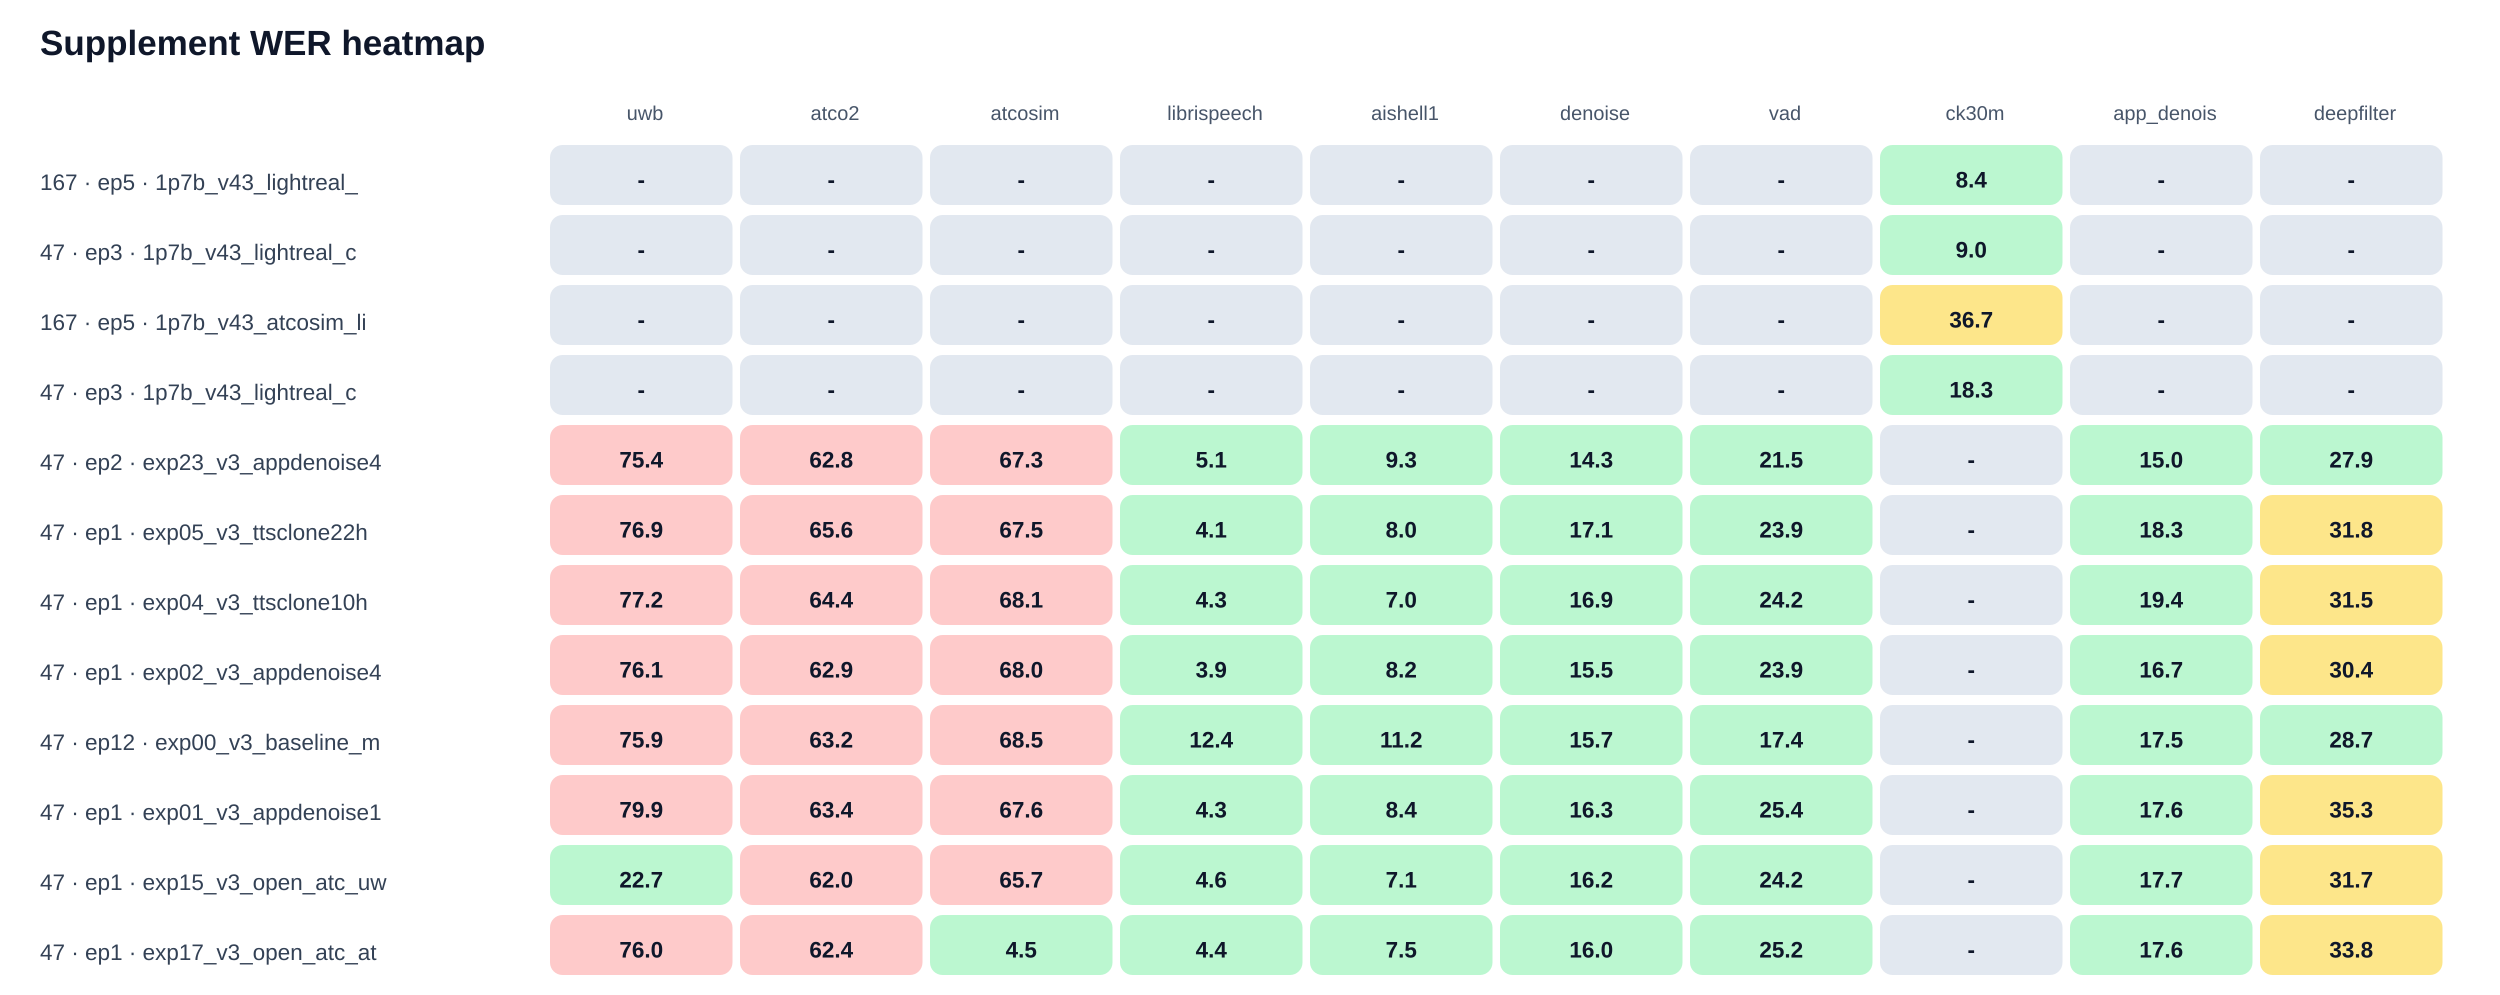
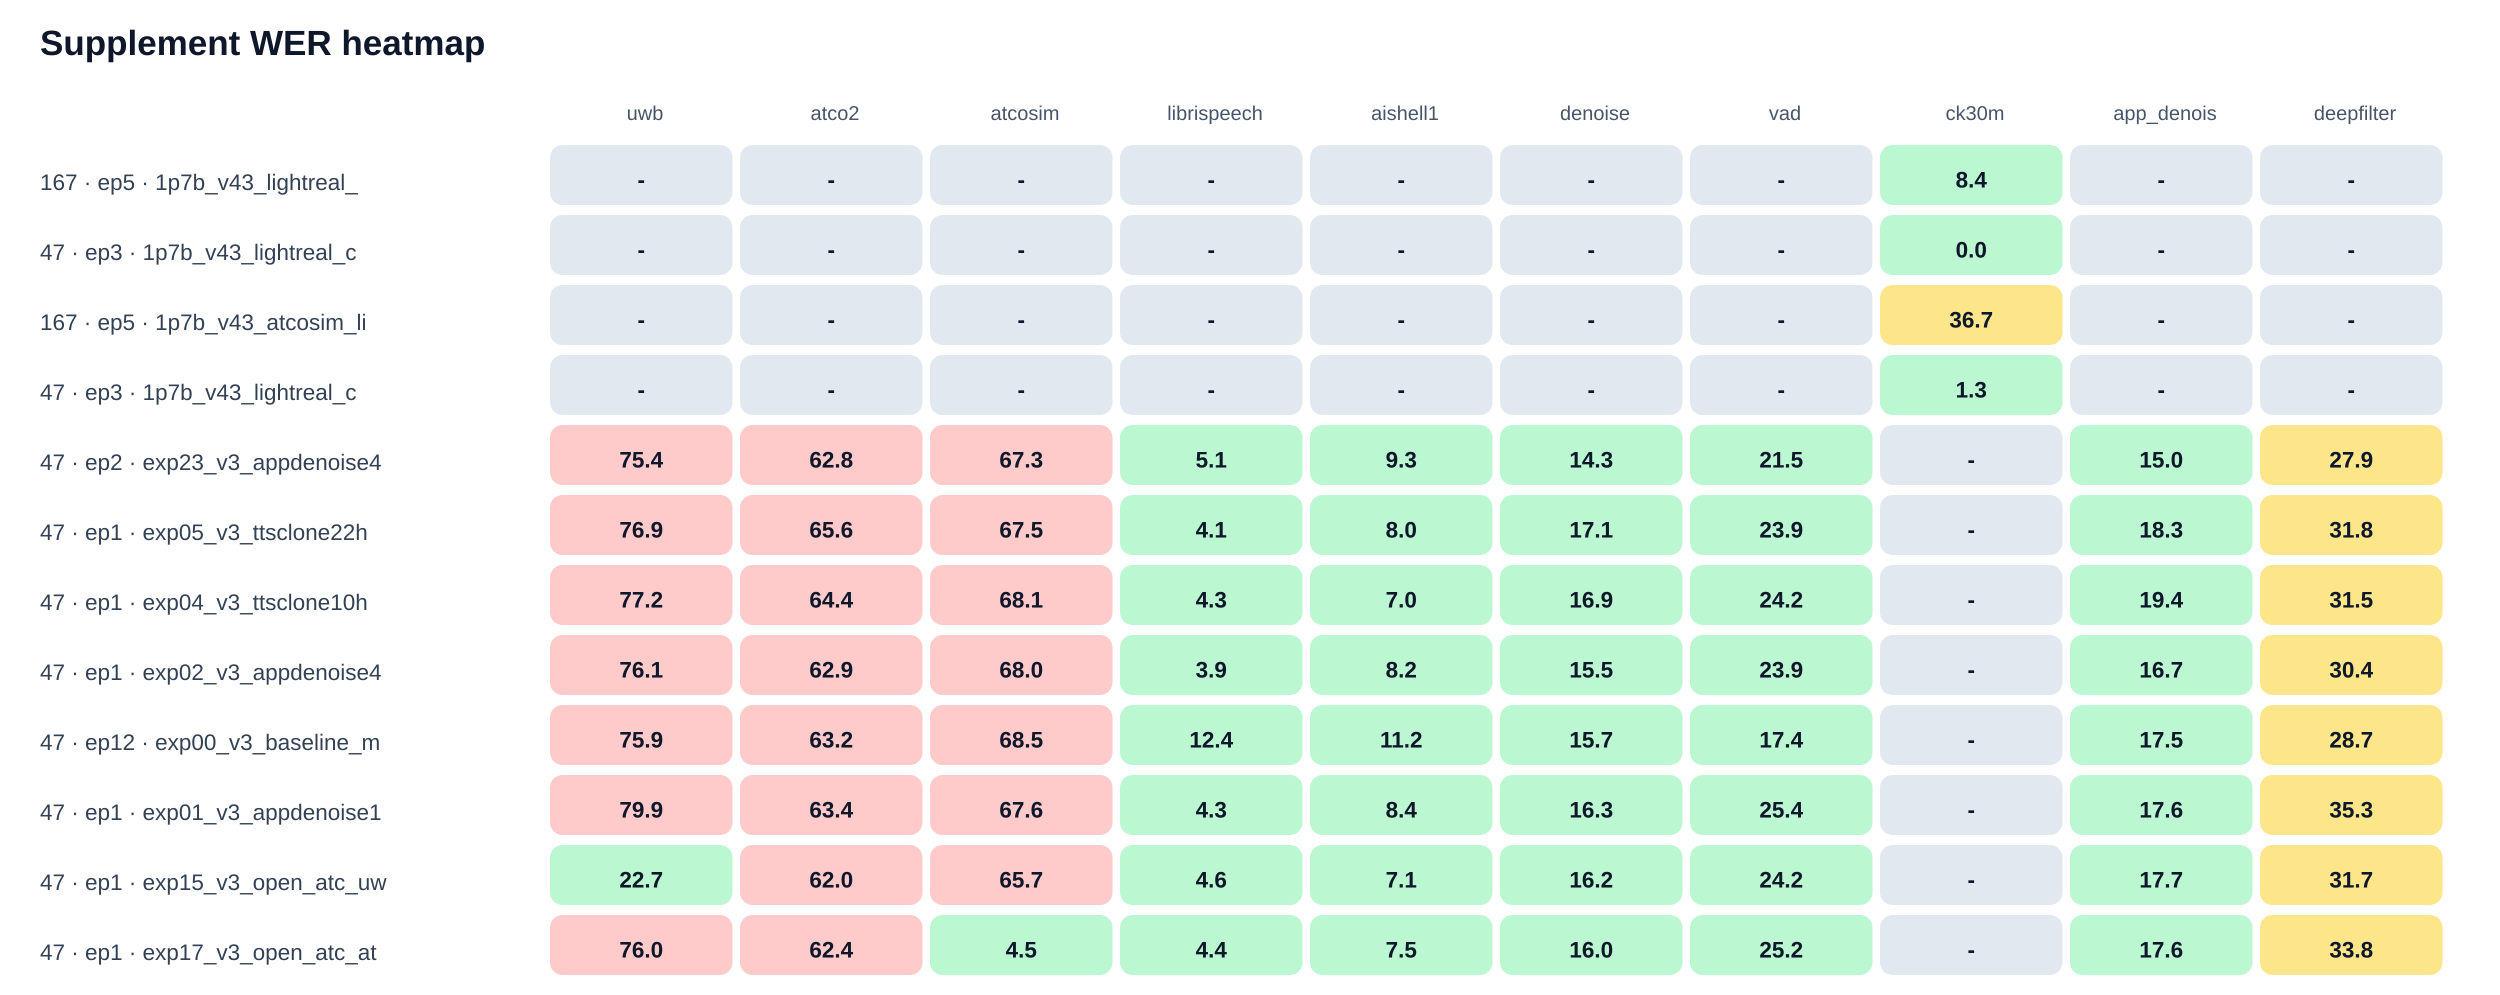
<svg xmlns="http://www.w3.org/2000/svg" width="100%" viewBox="0 0 1000 398" style="max-width:1000px;background:#ffffff;border:1px solid #e5e7eb;border-radius:10px;">
  <text x="16.0" y="22.0" font-size="14" fill="#0f172a" text-anchor="start" font-family="Arial, sans-serif" font-weight="700">Supplement WER heatmap</text>
  <text x="258.0" y="48.0" font-size="8" fill="#475569" text-anchor="middle" font-family="Arial, sans-serif" font-weight="400">uwb</text>
  <text x="334.0" y="48.0" font-size="8" fill="#475569" text-anchor="middle" font-family="Arial, sans-serif" font-weight="400">atco2</text>
  <text x="410.0" y="48.0" font-size="8" fill="#475569" text-anchor="middle" font-family="Arial, sans-serif" font-weight="400">atcosim</text>
  <text x="486.0" y="48.0" font-size="8" fill="#475569" text-anchor="middle" font-family="Arial, sans-serif" font-weight="400">librispeech</text>
  <text x="562.0" y="48.0" font-size="8" fill="#475569" text-anchor="middle" font-family="Arial, sans-serif" font-weight="400">aishell1</text>
  <text x="638.0" y="48.0" font-size="8" fill="#475569" text-anchor="middle" font-family="Arial, sans-serif" font-weight="400">denoise</text>
  <text x="714.0" y="48.0" font-size="8" fill="#475569" text-anchor="middle" font-family="Arial, sans-serif" font-weight="400">vad</text>
  <text x="790.0" y="48.0" font-size="8" fill="#475569" text-anchor="middle" font-family="Arial, sans-serif" font-weight="400">ck30m</text>
  <text x="866.0" y="48.0" font-size="8" fill="#475569" text-anchor="middle" font-family="Arial, sans-serif" font-weight="400">app_denois</text>
  <text x="942.0" y="48.0" font-size="8" fill="#475569" text-anchor="middle" font-family="Arial, sans-serif" font-weight="400">deepfilter</text>
  <text x="16.0" y="76.0" font-size="9" fill="#334155" text-anchor="start" font-family="Arial, sans-serif" font-weight="400">167 · ep5 · 1p7b_v43_lightreal_</text>
  <rect x="220" y="58" width="73" height="24" rx="5" fill="#e2e8f0" />
  <text x="256.5" y="75.0" font-size="9" fill="#0f172a" text-anchor="middle" font-family="Arial, sans-serif" font-weight="700">-</text>
  <rect x="296" y="58" width="73" height="24" rx="5" fill="#e2e8f0" />
  <text x="332.5" y="75.0" font-size="9" fill="#0f172a" text-anchor="middle" font-family="Arial, sans-serif" font-weight="700">-</text>
  <rect x="372" y="58" width="73" height="24" rx="5" fill="#e2e8f0" />
  <text x="408.5" y="75.0" font-size="9" fill="#0f172a" text-anchor="middle" font-family="Arial, sans-serif" font-weight="700">-</text>
  <rect x="448" y="58" width="73" height="24" rx="5" fill="#e2e8f0" />
  <text x="484.5" y="75.0" font-size="9" fill="#0f172a" text-anchor="middle" font-family="Arial, sans-serif" font-weight="700">-</text>
  <rect x="524" y="58" width="73" height="24" rx="5" fill="#e2e8f0" />
  <text x="560.5" y="75.0" font-size="9" fill="#0f172a" text-anchor="middle" font-family="Arial, sans-serif" font-weight="700">-</text>
  <rect x="600" y="58" width="73" height="24" rx="5" fill="#e2e8f0" />
  <text x="636.5" y="75.0" font-size="9" fill="#0f172a" text-anchor="middle" font-family="Arial, sans-serif" font-weight="700">-</text>
  <rect x="676" y="58" width="73" height="24" rx="5" fill="#e2e8f0" />
  <text x="712.5" y="75.0" font-size="9" fill="#0f172a" text-anchor="middle" font-family="Arial, sans-serif" font-weight="700">-</text>
  <rect x="752" y="58" width="73" height="24" rx="5" fill="#bbf7d0" />
  <text x="788.5" y="75.0" font-size="9" fill="#0f172a" text-anchor="middle" font-family="Arial, sans-serif" font-weight="700">8.4</text>
  <rect x="828" y="58" width="73" height="24" rx="5" fill="#e2e8f0" />
  <text x="864.5" y="75.0" font-size="9" fill="#0f172a" text-anchor="middle" font-family="Arial, sans-serif" font-weight="700">-</text>
  <rect x="904" y="58" width="73" height="24" rx="5" fill="#e2e8f0" />
  <text x="940.5" y="75.0" font-size="9" fill="#0f172a" text-anchor="middle" font-family="Arial, sans-serif" font-weight="700">-</text>
  <text x="16.0" y="104.0" font-size="9" fill="#334155" text-anchor="start" font-family="Arial, sans-serif" font-weight="400">47 · ep3 · 1p7b_v43_lightreal_c</text>
  <rect x="220" y="86" width="73" height="24" rx="5" fill="#e2e8f0" />
  <text x="256.5" y="103.0" font-size="9" fill="#0f172a" text-anchor="middle" font-family="Arial, sans-serif" font-weight="700">-</text>
  <rect x="296" y="86" width="73" height="24" rx="5" fill="#e2e8f0" />
  <text x="332.5" y="103.0" font-size="9" fill="#0f172a" text-anchor="middle" font-family="Arial, sans-serif" font-weight="700">-</text>
  <rect x="372" y="86" width="73" height="24" rx="5" fill="#e2e8f0" />
  <text x="408.5" y="103.0" font-size="9" fill="#0f172a" text-anchor="middle" font-family="Arial, sans-serif" font-weight="700">-</text>
  <rect x="448" y="86" width="73" height="24" rx="5" fill="#e2e8f0" />
  <text x="484.5" y="103.0" font-size="9" fill="#0f172a" text-anchor="middle" font-family="Arial, sans-serif" font-weight="700">-</text>
  <rect x="524" y="86" width="73" height="24" rx="5" fill="#e2e8f0" />
  <text x="560.5" y="103.0" font-size="9" fill="#0f172a" text-anchor="middle" font-family="Arial, sans-serif" font-weight="700">-</text>
  <rect x="600" y="86" width="73" height="24" rx="5" fill="#e2e8f0" />
  <text x="636.5" y="103.0" font-size="9" fill="#0f172a" text-anchor="middle" font-family="Arial, sans-serif" font-weight="700">-</text>
  <rect x="676" y="86" width="73" height="24" rx="5" fill="#e2e8f0" />
  <text x="712.5" y="103.0" font-size="9" fill="#0f172a" text-anchor="middle" font-family="Arial, sans-serif" font-weight="700">-</text>
  <rect x="752" y="86" width="73" height="24" rx="5" fill="#bbf7d0" />
-   <text x="788.5" y="103.0" font-size="9" fill="#0f172a" text-anchor="middle" font-family="Arial, sans-serif" font-weight="700">9.0</text>
+   <text x="788.5" y="103.0" font-size="9" fill="#0f172a" text-anchor="middle" font-family="Arial, sans-serif" font-weight="700">0.0</text>
  <rect x="828" y="86" width="73" height="24" rx="5" fill="#e2e8f0" />
  <text x="864.5" y="103.0" font-size="9" fill="#0f172a" text-anchor="middle" font-family="Arial, sans-serif" font-weight="700">-</text>
  <rect x="904" y="86" width="73" height="24" rx="5" fill="#e2e8f0" />
  <text x="940.5" y="103.0" font-size="9" fill="#0f172a" text-anchor="middle" font-family="Arial, sans-serif" font-weight="700">-</text>
  <text x="16.0" y="132.0" font-size="9" fill="#334155" text-anchor="start" font-family="Arial, sans-serif" font-weight="400">167 · ep5 · 1p7b_v43_atcosim_li</text>
  <rect x="220" y="114" width="73" height="24" rx="5" fill="#e2e8f0" />
  <text x="256.5" y="131.0" font-size="9" fill="#0f172a" text-anchor="middle" font-family="Arial, sans-serif" font-weight="700">-</text>
  <rect x="296" y="114" width="73" height="24" rx="5" fill="#e2e8f0" />
  <text x="332.5" y="131.0" font-size="9" fill="#0f172a" text-anchor="middle" font-family="Arial, sans-serif" font-weight="700">-</text>
  <rect x="372" y="114" width="73" height="24" rx="5" fill="#e2e8f0" />
  <text x="408.5" y="131.0" font-size="9" fill="#0f172a" text-anchor="middle" font-family="Arial, sans-serif" font-weight="700">-</text>
  <rect x="448" y="114" width="73" height="24" rx="5" fill="#e2e8f0" />
  <text x="484.5" y="131.0" font-size="9" fill="#0f172a" text-anchor="middle" font-family="Arial, sans-serif" font-weight="700">-</text>
  <rect x="524" y="114" width="73" height="24" rx="5" fill="#e2e8f0" />
  <text x="560.5" y="131.0" font-size="9" fill="#0f172a" text-anchor="middle" font-family="Arial, sans-serif" font-weight="700">-</text>
  <rect x="600" y="114" width="73" height="24" rx="5" fill="#e2e8f0" />
  <text x="636.5" y="131.0" font-size="9" fill="#0f172a" text-anchor="middle" font-family="Arial, sans-serif" font-weight="700">-</text>
  <rect x="676" y="114" width="73" height="24" rx="5" fill="#e2e8f0" />
  <text x="712.5" y="131.0" font-size="9" fill="#0f172a" text-anchor="middle" font-family="Arial, sans-serif" font-weight="700">-</text>
  <rect x="752" y="114" width="73" height="24" rx="5" fill="#fde68a" />
  <text x="788.5" y="131.0" font-size="9" fill="#0f172a" text-anchor="middle" font-family="Arial, sans-serif" font-weight="700">36.7</text>
  <rect x="828" y="114" width="73" height="24" rx="5" fill="#e2e8f0" />
  <text x="864.5" y="131.0" font-size="9" fill="#0f172a" text-anchor="middle" font-family="Arial, sans-serif" font-weight="700">-</text>
  <rect x="904" y="114" width="73" height="24" rx="5" fill="#e2e8f0" />
  <text x="940.5" y="131.0" font-size="9" fill="#0f172a" text-anchor="middle" font-family="Arial, sans-serif" font-weight="700">-</text>
  <text x="16.0" y="160.0" font-size="9" fill="#334155" text-anchor="start" font-family="Arial, sans-serif" font-weight="400">47 · ep3 · 1p7b_v43_lightreal_c</text>
  <rect x="220" y="142" width="73" height="24" rx="5" fill="#e2e8f0" />
  <text x="256.5" y="159.0" font-size="9" fill="#0f172a" text-anchor="middle" font-family="Arial, sans-serif" font-weight="700">-</text>
  <rect x="296" y="142" width="73" height="24" rx="5" fill="#e2e8f0" />
  <text x="332.5" y="159.0" font-size="9" fill="#0f172a" text-anchor="middle" font-family="Arial, sans-serif" font-weight="700">-</text>
  <rect x="372" y="142" width="73" height="24" rx="5" fill="#e2e8f0" />
  <text x="408.5" y="159.0" font-size="9" fill="#0f172a" text-anchor="middle" font-family="Arial, sans-serif" font-weight="700">-</text>
  <rect x="448" y="142" width="73" height="24" rx="5" fill="#e2e8f0" />
  <text x="484.5" y="159.0" font-size="9" fill="#0f172a" text-anchor="middle" font-family="Arial, sans-serif" font-weight="700">-</text>
  <rect x="524" y="142" width="73" height="24" rx="5" fill="#e2e8f0" />
  <text x="560.5" y="159.0" font-size="9" fill="#0f172a" text-anchor="middle" font-family="Arial, sans-serif" font-weight="700">-</text>
  <rect x="600" y="142" width="73" height="24" rx="5" fill="#e2e8f0" />
  <text x="636.5" y="159.0" font-size="9" fill="#0f172a" text-anchor="middle" font-family="Arial, sans-serif" font-weight="700">-</text>
  <rect x="676" y="142" width="73" height="24" rx="5" fill="#e2e8f0" />
  <text x="712.5" y="159.0" font-size="9" fill="#0f172a" text-anchor="middle" font-family="Arial, sans-serif" font-weight="700">-</text>
  <rect x="752" y="142" width="73" height="24" rx="5" fill="#bbf7d0" />
-   <text x="788.5" y="159.0" font-size="9" fill="#0f172a" text-anchor="middle" font-family="Arial, sans-serif" font-weight="700">18.3</text>
+   <text x="788.5" y="159.0" font-size="9" fill="#0f172a" text-anchor="middle" font-family="Arial, sans-serif" font-weight="700">1.3</text>
  <rect x="828" y="142" width="73" height="24" rx="5" fill="#e2e8f0" />
  <text x="864.5" y="159.0" font-size="9" fill="#0f172a" text-anchor="middle" font-family="Arial, sans-serif" font-weight="700">-</text>
  <rect x="904" y="142" width="73" height="24" rx="5" fill="#e2e8f0" />
  <text x="940.5" y="159.0" font-size="9" fill="#0f172a" text-anchor="middle" font-family="Arial, sans-serif" font-weight="700">-</text>
  <text x="16.0" y="188.0" font-size="9" fill="#334155" text-anchor="start" font-family="Arial, sans-serif" font-weight="400">47 · ep2 · exp23_v3_appdenoise4</text>
  <rect x="220" y="170" width="73" height="24" rx="5" fill="#fecaca" />
  <text x="256.5" y="187.0" font-size="9" fill="#0f172a" text-anchor="middle" font-family="Arial, sans-serif" font-weight="700">75.4</text>
  <rect x="296" y="170" width="73" height="24" rx="5" fill="#fecaca" />
  <text x="332.5" y="187.0" font-size="9" fill="#0f172a" text-anchor="middle" font-family="Arial, sans-serif" font-weight="700">62.8</text>
  <rect x="372" y="170" width="73" height="24" rx="5" fill="#fecaca" />
  <text x="408.5" y="187.0" font-size="9" fill="#0f172a" text-anchor="middle" font-family="Arial, sans-serif" font-weight="700">67.3</text>
  <rect x="448" y="170" width="73" height="24" rx="5" fill="#bbf7d0" />
  <text x="484.5" y="187.0" font-size="9" fill="#0f172a" text-anchor="middle" font-family="Arial, sans-serif" font-weight="700">5.1</text>
  <rect x="524" y="170" width="73" height="24" rx="5" fill="#bbf7d0" />
  <text x="560.5" y="187.0" font-size="9" fill="#0f172a" text-anchor="middle" font-family="Arial, sans-serif" font-weight="700">9.3</text>
  <rect x="600" y="170" width="73" height="24" rx="5" fill="#bbf7d0" />
  <text x="636.5" y="187.0" font-size="9" fill="#0f172a" text-anchor="middle" font-family="Arial, sans-serif" font-weight="700">14.3</text>
  <rect x="676" y="170" width="73" height="24" rx="5" fill="#bbf7d0" />
  <text x="712.5" y="187.0" font-size="9" fill="#0f172a" text-anchor="middle" font-family="Arial, sans-serif" font-weight="700">21.5</text>
  <rect x="752" y="170" width="73" height="24" rx="5" fill="#e2e8f0" />
  <text x="788.5" y="187.0" font-size="9" fill="#0f172a" text-anchor="middle" font-family="Arial, sans-serif" font-weight="700">-</text>
  <rect x="828" y="170" width="73" height="24" rx="5" fill="#bbf7d0" />
  <text x="864.5" y="187.0" font-size="9" fill="#0f172a" text-anchor="middle" font-family="Arial, sans-serif" font-weight="700">15.0</text>
-   <rect x="904" y="170" width="73" height="24" rx="5" fill="#bbf7d0" />
+   <rect x="904" y="170" width="73" height="24" rx="5" fill="#fde68a" />
  <text x="940.5" y="187.0" font-size="9" fill="#0f172a" text-anchor="middle" font-family="Arial, sans-serif" font-weight="700">27.9</text>
  <text x="16.0" y="216.0" font-size="9" fill="#334155" text-anchor="start" font-family="Arial, sans-serif" font-weight="400">47 · ep1 · exp05_v3_ttsclone22h</text>
  <rect x="220" y="198" width="73" height="24" rx="5" fill="#fecaca" />
  <text x="256.5" y="215.0" font-size="9" fill="#0f172a" text-anchor="middle" font-family="Arial, sans-serif" font-weight="700">76.9</text>
  <rect x="296" y="198" width="73" height="24" rx="5" fill="#fecaca" />
  <text x="332.5" y="215.0" font-size="9" fill="#0f172a" text-anchor="middle" font-family="Arial, sans-serif" font-weight="700">65.6</text>
  <rect x="372" y="198" width="73" height="24" rx="5" fill="#fecaca" />
  <text x="408.5" y="215.0" font-size="9" fill="#0f172a" text-anchor="middle" font-family="Arial, sans-serif" font-weight="700">67.5</text>
  <rect x="448" y="198" width="73" height="24" rx="5" fill="#bbf7d0" />
  <text x="484.5" y="215.0" font-size="9" fill="#0f172a" text-anchor="middle" font-family="Arial, sans-serif" font-weight="700">4.1</text>
  <rect x="524" y="198" width="73" height="24" rx="5" fill="#bbf7d0" />
  <text x="560.5" y="215.0" font-size="9" fill="#0f172a" text-anchor="middle" font-family="Arial, sans-serif" font-weight="700">8.0</text>
  <rect x="600" y="198" width="73" height="24" rx="5" fill="#bbf7d0" />
  <text x="636.5" y="215.0" font-size="9" fill="#0f172a" text-anchor="middle" font-family="Arial, sans-serif" font-weight="700">17.1</text>
  <rect x="676" y="198" width="73" height="24" rx="5" fill="#bbf7d0" />
  <text x="712.5" y="215.0" font-size="9" fill="#0f172a" text-anchor="middle" font-family="Arial, sans-serif" font-weight="700">23.9</text>
  <rect x="752" y="198" width="73" height="24" rx="5" fill="#e2e8f0" />
  <text x="788.5" y="215.0" font-size="9" fill="#0f172a" text-anchor="middle" font-family="Arial, sans-serif" font-weight="700">-</text>
  <rect x="828" y="198" width="73" height="24" rx="5" fill="#bbf7d0" />
  <text x="864.5" y="215.0" font-size="9" fill="#0f172a" text-anchor="middle" font-family="Arial, sans-serif" font-weight="700">18.3</text>
  <rect x="904" y="198" width="73" height="24" rx="5" fill="#fde68a" />
  <text x="940.5" y="215.0" font-size="9" fill="#0f172a" text-anchor="middle" font-family="Arial, sans-serif" font-weight="700">31.8</text>
  <text x="16.0" y="244.0" font-size="9" fill="#334155" text-anchor="start" font-family="Arial, sans-serif" font-weight="400">47 · ep1 · exp04_v3_ttsclone10h</text>
  <rect x="220" y="226" width="73" height="24" rx="5" fill="#fecaca" />
  <text x="256.5" y="243.0" font-size="9" fill="#0f172a" text-anchor="middle" font-family="Arial, sans-serif" font-weight="700">77.2</text>
  <rect x="296" y="226" width="73" height="24" rx="5" fill="#fecaca" />
  <text x="332.5" y="243.0" font-size="9" fill="#0f172a" text-anchor="middle" font-family="Arial, sans-serif" font-weight="700">64.4</text>
  <rect x="372" y="226" width="73" height="24" rx="5" fill="#fecaca" />
  <text x="408.5" y="243.0" font-size="9" fill="#0f172a" text-anchor="middle" font-family="Arial, sans-serif" font-weight="700">68.1</text>
  <rect x="448" y="226" width="73" height="24" rx="5" fill="#bbf7d0" />
  <text x="484.5" y="243.0" font-size="9" fill="#0f172a" text-anchor="middle" font-family="Arial, sans-serif" font-weight="700">4.3</text>
  <rect x="524" y="226" width="73" height="24" rx="5" fill="#bbf7d0" />
  <text x="560.5" y="243.0" font-size="9" fill="#0f172a" text-anchor="middle" font-family="Arial, sans-serif" font-weight="700">7.0</text>
  <rect x="600" y="226" width="73" height="24" rx="5" fill="#bbf7d0" />
  <text x="636.5" y="243.0" font-size="9" fill="#0f172a" text-anchor="middle" font-family="Arial, sans-serif" font-weight="700">16.9</text>
  <rect x="676" y="226" width="73" height="24" rx="5" fill="#bbf7d0" />
  <text x="712.5" y="243.0" font-size="9" fill="#0f172a" text-anchor="middle" font-family="Arial, sans-serif" font-weight="700">24.2</text>
  <rect x="752" y="226" width="73" height="24" rx="5" fill="#e2e8f0" />
  <text x="788.5" y="243.0" font-size="9" fill="#0f172a" text-anchor="middle" font-family="Arial, sans-serif" font-weight="700">-</text>
  <rect x="828" y="226" width="73" height="24" rx="5" fill="#bbf7d0" />
  <text x="864.5" y="243.0" font-size="9" fill="#0f172a" text-anchor="middle" font-family="Arial, sans-serif" font-weight="700">19.4</text>
  <rect x="904" y="226" width="73" height="24" rx="5" fill="#fde68a" />
  <text x="940.5" y="243.0" font-size="9" fill="#0f172a" text-anchor="middle" font-family="Arial, sans-serif" font-weight="700">31.5</text>
  <text x="16.0" y="272.0" font-size="9" fill="#334155" text-anchor="start" font-family="Arial, sans-serif" font-weight="400">47 · ep1 · exp02_v3_appdenoise4</text>
  <rect x="220" y="254" width="73" height="24" rx="5" fill="#fecaca" />
  <text x="256.5" y="271.0" font-size="9" fill="#0f172a" text-anchor="middle" font-family="Arial, sans-serif" font-weight="700">76.1</text>
  <rect x="296" y="254" width="73" height="24" rx="5" fill="#fecaca" />
  <text x="332.5" y="271.0" font-size="9" fill="#0f172a" text-anchor="middle" font-family="Arial, sans-serif" font-weight="700">62.9</text>
  <rect x="372" y="254" width="73" height="24" rx="5" fill="#fecaca" />
  <text x="408.5" y="271.0" font-size="9" fill="#0f172a" text-anchor="middle" font-family="Arial, sans-serif" font-weight="700">68.0</text>
  <rect x="448" y="254" width="73" height="24" rx="5" fill="#bbf7d0" />
  <text x="484.5" y="271.0" font-size="9" fill="#0f172a" text-anchor="middle" font-family="Arial, sans-serif" font-weight="700">3.9</text>
  <rect x="524" y="254" width="73" height="24" rx="5" fill="#bbf7d0" />
  <text x="560.5" y="271.0" font-size="9" fill="#0f172a" text-anchor="middle" font-family="Arial, sans-serif" font-weight="700">8.2</text>
  <rect x="600" y="254" width="73" height="24" rx="5" fill="#bbf7d0" />
  <text x="636.5" y="271.0" font-size="9" fill="#0f172a" text-anchor="middle" font-family="Arial, sans-serif" font-weight="700">15.5</text>
  <rect x="676" y="254" width="73" height="24" rx="5" fill="#bbf7d0" />
  <text x="712.5" y="271.0" font-size="9" fill="#0f172a" text-anchor="middle" font-family="Arial, sans-serif" font-weight="700">23.9</text>
  <rect x="752" y="254" width="73" height="24" rx="5" fill="#e2e8f0" />
  <text x="788.5" y="271.0" font-size="9" fill="#0f172a" text-anchor="middle" font-family="Arial, sans-serif" font-weight="700">-</text>
  <rect x="828" y="254" width="73" height="24" rx="5" fill="#bbf7d0" />
  <text x="864.5" y="271.0" font-size="9" fill="#0f172a" text-anchor="middle" font-family="Arial, sans-serif" font-weight="700">16.7</text>
  <rect x="904" y="254" width="73" height="24" rx="5" fill="#fde68a" />
  <text x="940.5" y="271.0" font-size="9" fill="#0f172a" text-anchor="middle" font-family="Arial, sans-serif" font-weight="700">30.4</text>
  <text x="16.0" y="300.0" font-size="9" fill="#334155" text-anchor="start" font-family="Arial, sans-serif" font-weight="400">47 · ep12 · exp00_v3_baseline_m</text>
  <rect x="220" y="282" width="73" height="24" rx="5" fill="#fecaca" />
  <text x="256.5" y="299.0" font-size="9" fill="#0f172a" text-anchor="middle" font-family="Arial, sans-serif" font-weight="700">75.9</text>
  <rect x="296" y="282" width="73" height="24" rx="5" fill="#fecaca" />
  <text x="332.5" y="299.0" font-size="9" fill="#0f172a" text-anchor="middle" font-family="Arial, sans-serif" font-weight="700">63.2</text>
  <rect x="372" y="282" width="73" height="24" rx="5" fill="#fecaca" />
  <text x="408.5" y="299.0" font-size="9" fill="#0f172a" text-anchor="middle" font-family="Arial, sans-serif" font-weight="700">68.5</text>
  <rect x="448" y="282" width="73" height="24" rx="5" fill="#bbf7d0" />
  <text x="484.5" y="299.0" font-size="9" fill="#0f172a" text-anchor="middle" font-family="Arial, sans-serif" font-weight="700">12.4</text>
  <rect x="524" y="282" width="73" height="24" rx="5" fill="#bbf7d0" />
  <text x="560.5" y="299.0" font-size="9" fill="#0f172a" text-anchor="middle" font-family="Arial, sans-serif" font-weight="700">11.2</text>
  <rect x="600" y="282" width="73" height="24" rx="5" fill="#bbf7d0" />
  <text x="636.5" y="299.0" font-size="9" fill="#0f172a" text-anchor="middle" font-family="Arial, sans-serif" font-weight="700">15.7</text>
  <rect x="676" y="282" width="73" height="24" rx="5" fill="#bbf7d0" />
  <text x="712.5" y="299.0" font-size="9" fill="#0f172a" text-anchor="middle" font-family="Arial, sans-serif" font-weight="700">17.4</text>
  <rect x="752" y="282" width="73" height="24" rx="5" fill="#e2e8f0" />
  <text x="788.5" y="299.0" font-size="9" fill="#0f172a" text-anchor="middle" font-family="Arial, sans-serif" font-weight="700">-</text>
  <rect x="828" y="282" width="73" height="24" rx="5" fill="#bbf7d0" />
  <text x="864.5" y="299.0" font-size="9" fill="#0f172a" text-anchor="middle" font-family="Arial, sans-serif" font-weight="700">17.5</text>
-   <rect x="904" y="282" width="73" height="24" rx="5" fill="#bbf7d0" />
+   <rect x="904" y="282" width="73" height="24" rx="5" fill="#fde68a" />
  <text x="940.5" y="299.0" font-size="9" fill="#0f172a" text-anchor="middle" font-family="Arial, sans-serif" font-weight="700">28.7</text>
  <text x="16.0" y="328.0" font-size="9" fill="#334155" text-anchor="start" font-family="Arial, sans-serif" font-weight="400">47 · ep1 · exp01_v3_appdenoise1</text>
  <rect x="220" y="310" width="73" height="24" rx="5" fill="#fecaca" />
  <text x="256.5" y="327.0" font-size="9" fill="#0f172a" text-anchor="middle" font-family="Arial, sans-serif" font-weight="700">79.9</text>
  <rect x="296" y="310" width="73" height="24" rx="5" fill="#fecaca" />
  <text x="332.5" y="327.0" font-size="9" fill="#0f172a" text-anchor="middle" font-family="Arial, sans-serif" font-weight="700">63.4</text>
  <rect x="372" y="310" width="73" height="24" rx="5" fill="#fecaca" />
  <text x="408.5" y="327.0" font-size="9" fill="#0f172a" text-anchor="middle" font-family="Arial, sans-serif" font-weight="700">67.6</text>
  <rect x="448" y="310" width="73" height="24" rx="5" fill="#bbf7d0" />
  <text x="484.5" y="327.0" font-size="9" fill="#0f172a" text-anchor="middle" font-family="Arial, sans-serif" font-weight="700">4.3</text>
  <rect x="524" y="310" width="73" height="24" rx="5" fill="#bbf7d0" />
  <text x="560.5" y="327.0" font-size="9" fill="#0f172a" text-anchor="middle" font-family="Arial, sans-serif" font-weight="700">8.4</text>
  <rect x="600" y="310" width="73" height="24" rx="5" fill="#bbf7d0" />
  <text x="636.5" y="327.0" font-size="9" fill="#0f172a" text-anchor="middle" font-family="Arial, sans-serif" font-weight="700">16.3</text>
  <rect x="676" y="310" width="73" height="24" rx="5" fill="#bbf7d0" />
  <text x="712.5" y="327.0" font-size="9" fill="#0f172a" text-anchor="middle" font-family="Arial, sans-serif" font-weight="700">25.4</text>
  <rect x="752" y="310" width="73" height="24" rx="5" fill="#e2e8f0" />
  <text x="788.5" y="327.0" font-size="9" fill="#0f172a" text-anchor="middle" font-family="Arial, sans-serif" font-weight="700">-</text>
  <rect x="828" y="310" width="73" height="24" rx="5" fill="#bbf7d0" />
  <text x="864.5" y="327.0" font-size="9" fill="#0f172a" text-anchor="middle" font-family="Arial, sans-serif" font-weight="700">17.6</text>
  <rect x="904" y="310" width="73" height="24" rx="5" fill="#fde68a" />
  <text x="940.5" y="327.0" font-size="9" fill="#0f172a" text-anchor="middle" font-family="Arial, sans-serif" font-weight="700">35.3</text>
  <text x="16.0" y="356.0" font-size="9" fill="#334155" text-anchor="start" font-family="Arial, sans-serif" font-weight="400">47 · ep1 · exp15_v3_open_atc_uw</text>
  <rect x="220" y="338" width="73" height="24" rx="5" fill="#bbf7d0" />
  <text x="256.5" y="355.0" font-size="9" fill="#0f172a" text-anchor="middle" font-family="Arial, sans-serif" font-weight="700">22.7</text>
  <rect x="296" y="338" width="73" height="24" rx="5" fill="#fecaca" />
  <text x="332.5" y="355.0" font-size="9" fill="#0f172a" text-anchor="middle" font-family="Arial, sans-serif" font-weight="700">62.0</text>
  <rect x="372" y="338" width="73" height="24" rx="5" fill="#fecaca" />
  <text x="408.5" y="355.0" font-size="9" fill="#0f172a" text-anchor="middle" font-family="Arial, sans-serif" font-weight="700">65.7</text>
  <rect x="448" y="338" width="73" height="24" rx="5" fill="#bbf7d0" />
  <text x="484.5" y="355.0" font-size="9" fill="#0f172a" text-anchor="middle" font-family="Arial, sans-serif" font-weight="700">4.6</text>
  <rect x="524" y="338" width="73" height="24" rx="5" fill="#bbf7d0" />
  <text x="560.5" y="355.0" font-size="9" fill="#0f172a" text-anchor="middle" font-family="Arial, sans-serif" font-weight="700">7.1</text>
  <rect x="600" y="338" width="73" height="24" rx="5" fill="#bbf7d0" />
  <text x="636.5" y="355.0" font-size="9" fill="#0f172a" text-anchor="middle" font-family="Arial, sans-serif" font-weight="700">16.2</text>
  <rect x="676" y="338" width="73" height="24" rx="5" fill="#bbf7d0" />
  <text x="712.5" y="355.0" font-size="9" fill="#0f172a" text-anchor="middle" font-family="Arial, sans-serif" font-weight="700">24.2</text>
  <rect x="752" y="338" width="73" height="24" rx="5" fill="#e2e8f0" />
  <text x="788.5" y="355.0" font-size="9" fill="#0f172a" text-anchor="middle" font-family="Arial, sans-serif" font-weight="700">-</text>
  <rect x="828" y="338" width="73" height="24" rx="5" fill="#bbf7d0" />
  <text x="864.5" y="355.0" font-size="9" fill="#0f172a" text-anchor="middle" font-family="Arial, sans-serif" font-weight="700">17.7</text>
  <rect x="904" y="338" width="73" height="24" rx="5" fill="#fde68a" />
  <text x="940.5" y="355.0" font-size="9" fill="#0f172a" text-anchor="middle" font-family="Arial, sans-serif" font-weight="700">31.7</text>
  <text x="16.0" y="384.0" font-size="9" fill="#334155" text-anchor="start" font-family="Arial, sans-serif" font-weight="400">47 · ep1 · exp17_v3_open_atc_at</text>
  <rect x="220" y="366" width="73" height="24" rx="5" fill="#fecaca" />
  <text x="256.5" y="383.0" font-size="9" fill="#0f172a" text-anchor="middle" font-family="Arial, sans-serif" font-weight="700">76.0</text>
  <rect x="296" y="366" width="73" height="24" rx="5" fill="#fecaca" />
  <text x="332.5" y="383.0" font-size="9" fill="#0f172a" text-anchor="middle" font-family="Arial, sans-serif" font-weight="700">62.4</text>
  <rect x="372" y="366" width="73" height="24" rx="5" fill="#bbf7d0" />
  <text x="408.5" y="383.0" font-size="9" fill="#0f172a" text-anchor="middle" font-family="Arial, sans-serif" font-weight="700">4.5</text>
  <rect x="448" y="366" width="73" height="24" rx="5" fill="#bbf7d0" />
  <text x="484.5" y="383.0" font-size="9" fill="#0f172a" text-anchor="middle" font-family="Arial, sans-serif" font-weight="700">4.4</text>
  <rect x="524" y="366" width="73" height="24" rx="5" fill="#bbf7d0" />
  <text x="560.5" y="383.0" font-size="9" fill="#0f172a" text-anchor="middle" font-family="Arial, sans-serif" font-weight="700">7.5</text>
  <rect x="600" y="366" width="73" height="24" rx="5" fill="#bbf7d0" />
  <text x="636.5" y="383.0" font-size="9" fill="#0f172a" text-anchor="middle" font-family="Arial, sans-serif" font-weight="700">16.0</text>
  <rect x="676" y="366" width="73" height="24" rx="5" fill="#bbf7d0" />
  <text x="712.5" y="383.0" font-size="9" fill="#0f172a" text-anchor="middle" font-family="Arial, sans-serif" font-weight="700">25.2</text>
  <rect x="752" y="366" width="73" height="24" rx="5" fill="#e2e8f0" />
  <text x="788.5" y="383.0" font-size="9" fill="#0f172a" text-anchor="middle" font-family="Arial, sans-serif" font-weight="700">-</text>
  <rect x="828" y="366" width="73" height="24" rx="5" fill="#bbf7d0" />
  <text x="864.5" y="383.0" font-size="9" fill="#0f172a" text-anchor="middle" font-family="Arial, sans-serif" font-weight="700">17.6</text>
  <rect x="904" y="366" width="73" height="24" rx="5" fill="#fde68a" />
  <text x="940.5" y="383.0" font-size="9" fill="#0f172a" text-anchor="middle" font-family="Arial, sans-serif" font-weight="700">33.8</text>
</svg>
